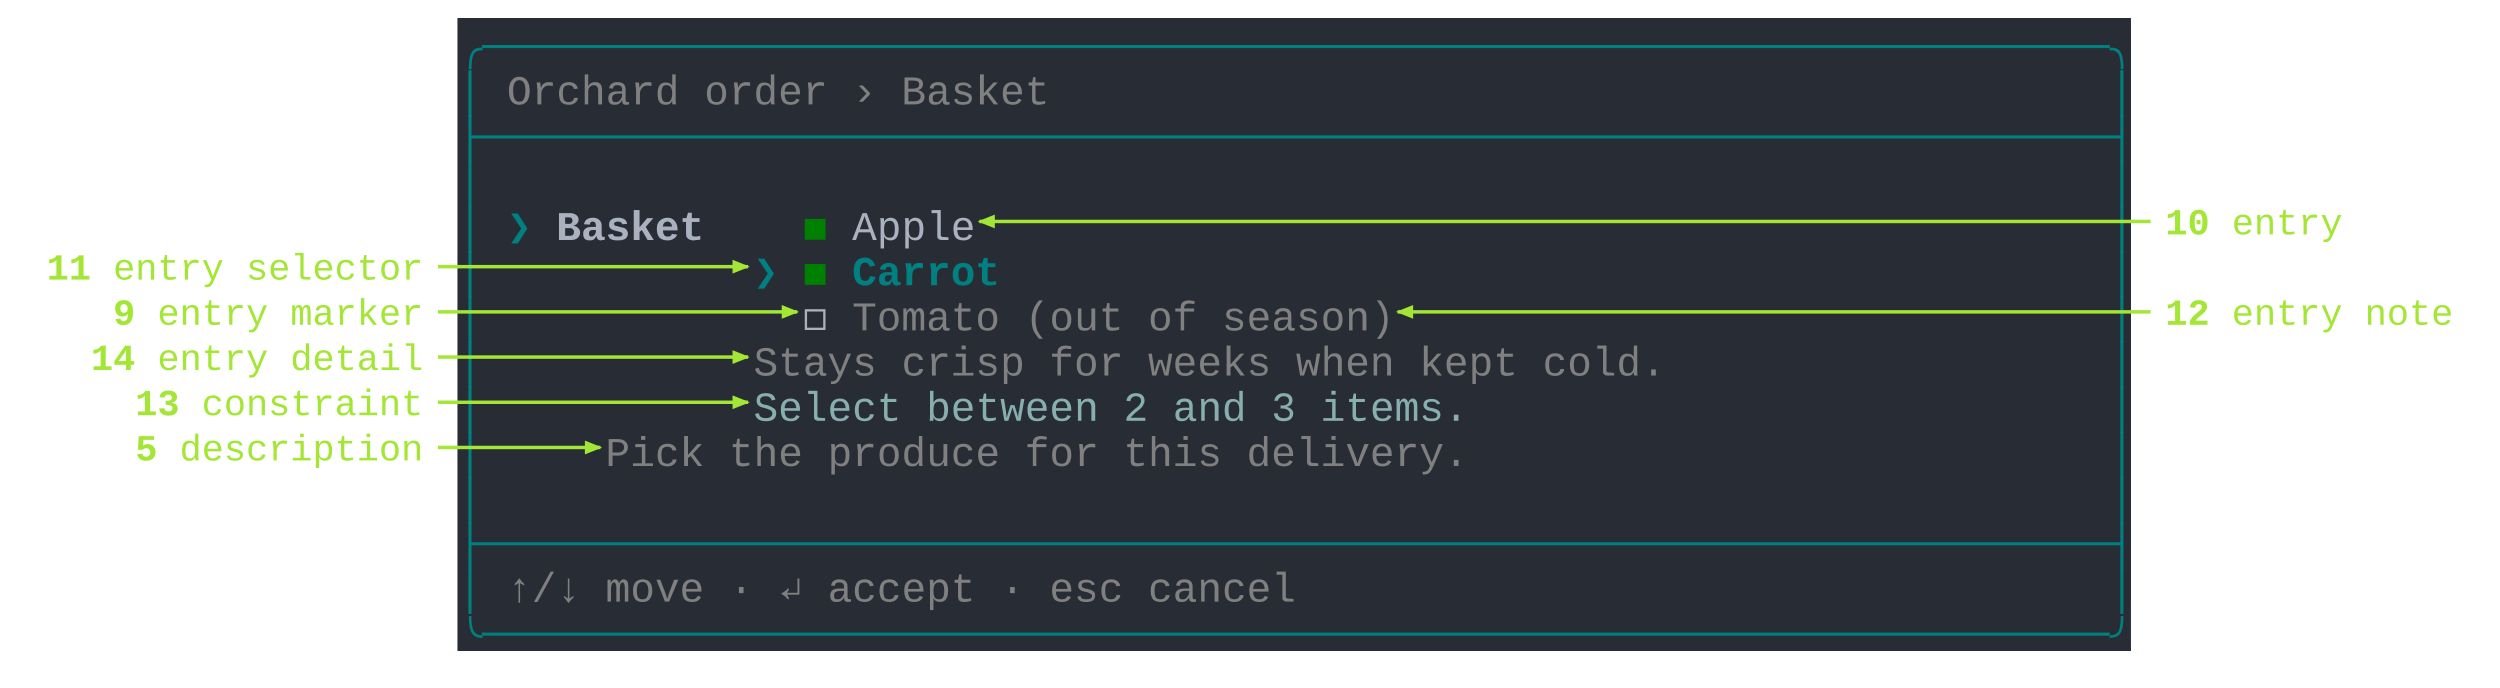
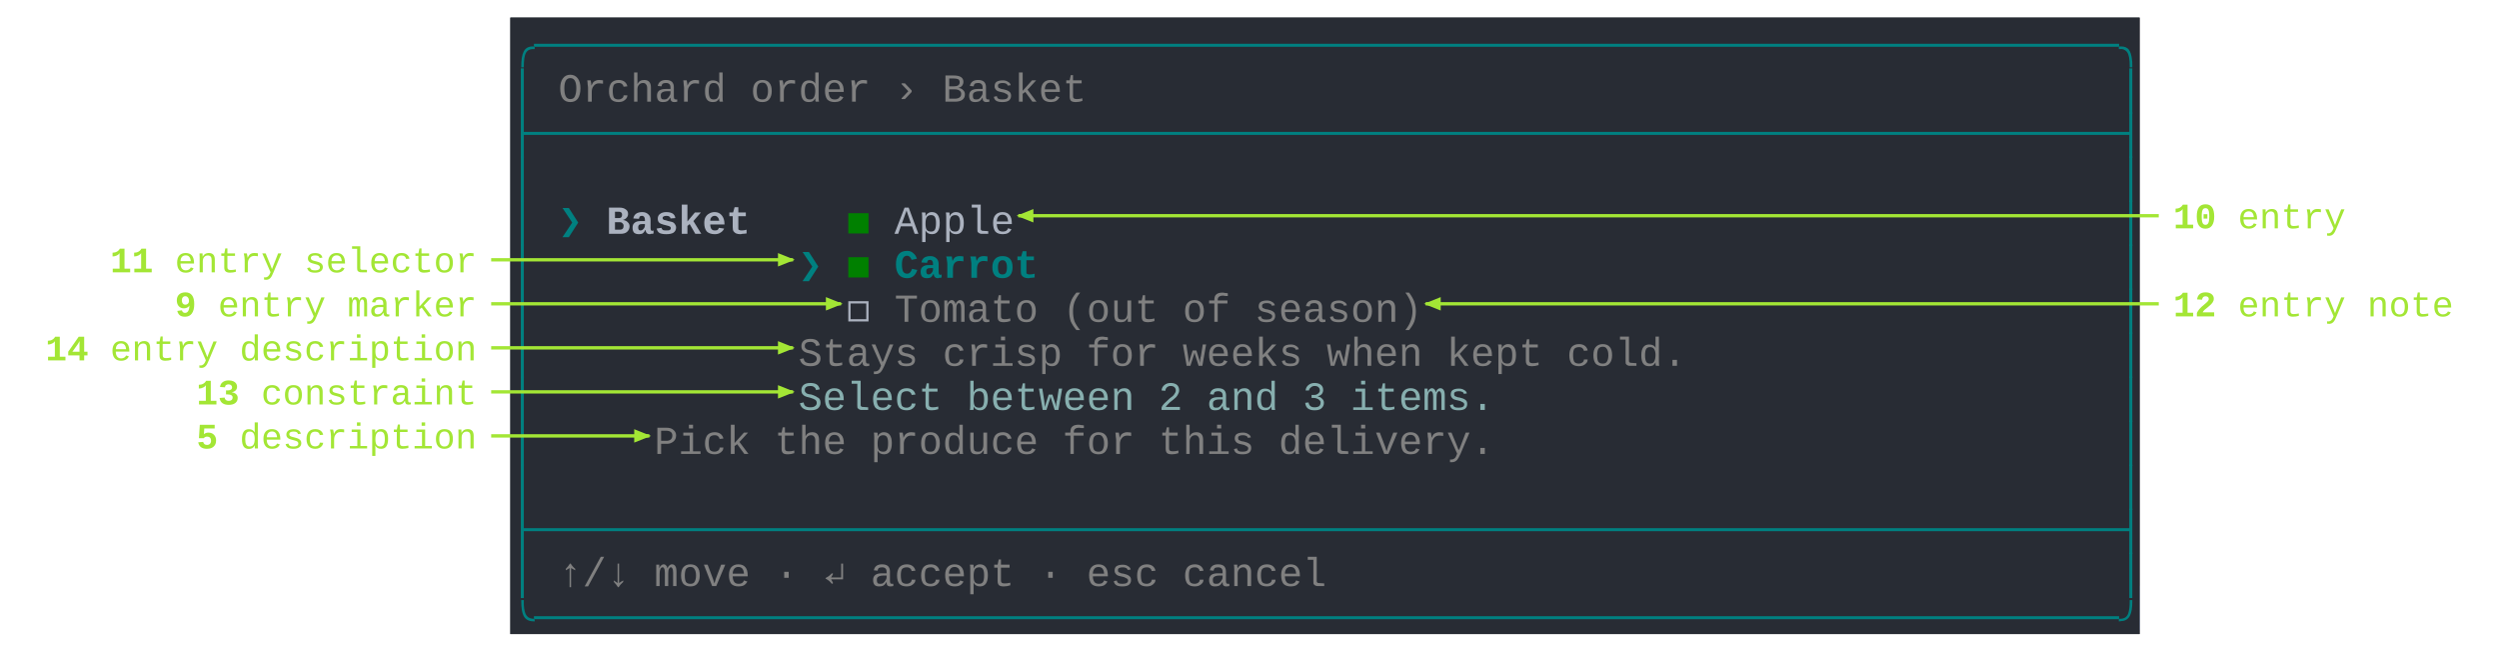
- <svg xmlns="http://www.w3.org/2000/svg" xmlns:xlink="http://www.w3.org/1999/xlink" width="1016.00" height="279.53">
+ <svg xmlns="http://www.w3.org/2000/svg" xmlns:xlink="http://www.w3.org/1999/xlink" width="1043.00" height="279.53">
  <defs>
    <marker id="anatomy-arrow" viewBox="0 0 10 10" refX="9" refY="5" markerWidth="5" markerHeight="5" orient="auto-start-reverse">
      <path d="M 0 1 L 10 5 L 0 9 z" fill="rgb(163,230,53)" />
    </marker>
  </defs>
-   <g transform="translate(186.00,7.35)">
+   <g transform="translate(213.00,7.35)">
    <svg width="680" height="257.18">
      <rect width="680" height="257.18" rx="0" ry="0" class="a" />
      <svg height="257.18" viewBox="0 0 68 25.718" width="680">
        <style>.a{fill:rgb(40,44,52)}.b{font-family:Consolas,"Courier New",Courier,"Liberation Mono",monospace}.c{fill:rgb(0,128,128);white-space:pre}.d{fill:transparent}.e{fill:rgb(82,139,255)}.f{fill:rgb(128,128,128);white-space:pre}.g{fill:rgb(0,128,128);font-weight:bold;white-space:pre}.h{fill:rgb(171,178,191);font-weight:bold;white-space:pre}.i{fill:rgb(0,128,0);white-space:pre}.j{fill:rgb(171,178,191);white-space:pre}.k{fill:rgb(135,175,175);white-space:pre}</style>
        <g font-family="Consolas, &quot;Courier New&quot;, Courier, &quot;Liberation Mono&quot;, monospace" font-size="1.67" class="b">
          <defs>
            <symbol id="1">
              <text x="0" y="1.67" class="c" textLength="68.136" lengthAdjust="spacingAndGlyphs">├──────────────────────────────────────────────────────────────────┤</text>
            </symbol>
            <symbol id="2">
              <text x="0" y="1.67" class="c" textLength="1.002" lengthAdjust="spacingAndGlyphs">│</text>
              <text x="67.134" y="1.67" class="c" textLength="1.002" lengthAdjust="spacingAndGlyphs">│</text>
            </symbol>
            <symbol id="a">
              <rect height="14" width="68" x="0" y="0" class="d" />
            </symbol>
            <symbol id="b">
              <rect height="1.837" width="1.102" class="e" />
            </symbol>
          </defs>
          <rect height="25.718" width="68" class="a" />
          <svg x="0" y="0" width="68">
            <svg x="0">
              <use xlink:href="#a" />
              <use xlink:href="#b" x="67.996" y="23.706" />
              <text x="0" y="1.67" class="c" textLength="68.136" lengthAdjust="spacingAndGlyphs">╭──────────────────────────────────────────────────────────────────╮</text>
              <text x="0" y="3.507" class="c" textLength="1.002" lengthAdjust="spacingAndGlyphs">│</text>
              <text x="2.004" y="3.507" class="f" textLength="7.014" lengthAdjust="spacingAndGlyphs">Orchard</text>
              <text x="10.02" y="3.507" class="f" textLength="5.01" lengthAdjust="spacingAndGlyphs">order</text>
              <text x="16.032" y="3.507" class="f" textLength="1.002" lengthAdjust="spacingAndGlyphs">›</text>
              <text x="18.036" y="3.507" class="f" textLength="6.012" lengthAdjust="spacingAndGlyphs">Basket</text>
              <text x="67.134" y="3.507" class="c" textLength="1.002" lengthAdjust="spacingAndGlyphs">│</text>
              <use xlink:href="#1" y="3.674" />
              <use xlink:href="#2" y="5.511" />
              <text x="0" y="9.018" class="c" textLength="1.002" lengthAdjust="spacingAndGlyphs">│</text>
              <text x="2.004" y="9.018" class="g" textLength="1.002" lengthAdjust="spacingAndGlyphs">❯</text>
              <text x="4.008" y="9.018" class="h" textLength="6.012" lengthAdjust="spacingAndGlyphs">Basket</text>
              <text x="14.028" y="9.018" class="i" textLength="1.002" lengthAdjust="spacingAndGlyphs">◼</text>
              <text x="16.032" y="9.018" class="j" textLength="5.01" lengthAdjust="spacingAndGlyphs">Apple</text>
              <text x="67.134" y="9.018" class="c" textLength="1.002" lengthAdjust="spacingAndGlyphs">│</text>
              <text x="0" y="10.855" class="c" textLength="1.002" lengthAdjust="spacingAndGlyphs">│</text>
              <text x="12.024" y="10.855" class="g" textLength="1.002" lengthAdjust="spacingAndGlyphs">❯</text>
              <text x="14.028" y="10.855" class="i" textLength="1.002" lengthAdjust="spacingAndGlyphs">◼</text>
              <text x="16.032" y="10.855" class="g" textLength="6.012" lengthAdjust="spacingAndGlyphs">Carrot</text>
              <text x="67.134" y="10.855" class="c" textLength="1.002" lengthAdjust="spacingAndGlyphs">│</text>
              <text x="0" y="12.692" class="c" textLength="1.002" lengthAdjust="spacingAndGlyphs">│</text>
              <text x="14.028" y="12.692" class="j" textLength="1.002" lengthAdjust="spacingAndGlyphs">◻</text>
              <text x="16.032" y="12.692" class="f" textLength="6.012" lengthAdjust="spacingAndGlyphs">Tomato</text>
              <text x="23.046" y="12.692" class="f" textLength="4.008" lengthAdjust="spacingAndGlyphs">(out</text>
              <text x="28.056" y="12.692" class="f" textLength="2.004" lengthAdjust="spacingAndGlyphs">of</text>
              <text x="31.062" y="12.692" class="f" textLength="7.014" lengthAdjust="spacingAndGlyphs">season)</text>
              <text x="67.134" y="12.692" class="c" textLength="1.002" lengthAdjust="spacingAndGlyphs">│</text>
              <text x="0" y="14.529" class="c" textLength="1.002" lengthAdjust="spacingAndGlyphs">│</text>
              <text x="12.024" y="14.529" class="f" textLength="5.01" lengthAdjust="spacingAndGlyphs">Stays</text>
              <text x="18.036" y="14.529" class="f" textLength="5.01" lengthAdjust="spacingAndGlyphs">crisp</text>
              <text x="24.048" y="14.529" class="f" textLength="3.006" lengthAdjust="spacingAndGlyphs">for</text>
              <text x="28.056" y="14.529" class="f" textLength="5.01" lengthAdjust="spacingAndGlyphs">weeks</text>
              <text x="34.068" y="14.529" class="f" textLength="4.008" lengthAdjust="spacingAndGlyphs">when</text>
              <text x="39.078" y="14.529" class="f" textLength="4.008" lengthAdjust="spacingAndGlyphs">kept</text>
              <text x="44.088" y="14.529" class="f" textLength="5.01" lengthAdjust="spacingAndGlyphs">cold.</text>
              <text x="67.134" y="14.529" class="c" textLength="1.002" lengthAdjust="spacingAndGlyphs">│</text>
              <text x="0" y="16.366" class="c" textLength="1.002" lengthAdjust="spacingAndGlyphs">│</text>
              <text x="12.024" y="16.366" class="k" textLength="6.012" lengthAdjust="spacingAndGlyphs">Select</text>
              <text x="19.038" y="16.366" class="k" textLength="7.014" lengthAdjust="spacingAndGlyphs">between</text>
              <text x="27.054" y="16.366" class="k" textLength="1.002" lengthAdjust="spacingAndGlyphs">2</text>
              <text x="29.058" y="16.366" class="k" textLength="3.006" lengthAdjust="spacingAndGlyphs">and</text>
              <text x="33.066" y="16.366" class="k" textLength="1.002" lengthAdjust="spacingAndGlyphs">3</text>
              <text x="35.07" y="16.366" class="k" textLength="6.012" lengthAdjust="spacingAndGlyphs">items.</text>
              <text x="67.134" y="16.366" class="c" textLength="1.002" lengthAdjust="spacingAndGlyphs">│</text>
              <text x="0" y="18.203" class="c" textLength="1.002" lengthAdjust="spacingAndGlyphs">│</text>
              <text x="6.012" y="18.203" class="f" textLength="4.008" lengthAdjust="spacingAndGlyphs">Pick</text>
              <text x="11.022" y="18.203" class="f" textLength="3.006" lengthAdjust="spacingAndGlyphs">the</text>
              <text x="15.03" y="18.203" class="f" textLength="7.014" lengthAdjust="spacingAndGlyphs">produce</text>
              <text x="23.046" y="18.203" class="f" textLength="3.006" lengthAdjust="spacingAndGlyphs">for</text>
              <text x="27.054" y="18.203" class="f" textLength="4.008" lengthAdjust="spacingAndGlyphs">this</text>
              <text x="32.064" y="18.203" class="f" textLength="9.018" lengthAdjust="spacingAndGlyphs">delivery.</text>
              <text x="67.134" y="18.203" class="c" textLength="1.002" lengthAdjust="spacingAndGlyphs">│</text>
              <use xlink:href="#2" y="18.37" />
              <use xlink:href="#1" y="20.207" />
              <text x="0" y="23.714" class="c" textLength="1.002" lengthAdjust="spacingAndGlyphs">│</text>
              <text x="2.004" y="23.714" class="f" textLength="3.006" lengthAdjust="spacingAndGlyphs">↑/↓</text>
              <text x="6.012" y="23.714" class="f" textLength="4.008" lengthAdjust="spacingAndGlyphs">move</text>
              <text x="11.022" y="23.714" class="f" textLength="1.002" lengthAdjust="spacingAndGlyphs">·</text>
              <text x="13.026" y="23.714" class="f" textLength="1.002" lengthAdjust="spacingAndGlyphs">↵</text>
              <text x="15.03" y="23.714" class="f" textLength="6.012" lengthAdjust="spacingAndGlyphs">accept</text>
              <text x="22.044" y="23.714" class="f" textLength="1.002" lengthAdjust="spacingAndGlyphs">·</text>
              <text x="24.048" y="23.714" class="f" textLength="3.006" lengthAdjust="spacingAndGlyphs">esc</text>
              <text x="28.056" y="23.714" class="f" textLength="6.012" lengthAdjust="spacingAndGlyphs">cancel</text>
              <text x="67.134" y="23.714" class="c" textLength="1.002" lengthAdjust="spacingAndGlyphs">│</text>
              <text x="0" y="25.551" class="c" textLength="68.136" lengthAdjust="spacingAndGlyphs">╰──────────────────────────────────────────────────────────────────╯</text>
            </svg>
          </svg>
        </g>
      </svg>
    </svg>
  </g>
  <g>
-     <path d="M 874.00 90.01 L 872.00 90.01 L 398.00 90.01" fill="none" stroke="rgb(163,230,53)" stroke-width="1.4" stroke-linejoin="round" marker-end="url(#anatomy-arrow)" />
-     <text x="880.00" y="95.26" text-anchor="start" fill="rgb(163,230,53)" font-family="Consolas, &quot;Courier New&quot;, Courier, monospace" font-size="15.0">
+     <path d="M 901.00 90.01 L 899.00 90.01 L 425.00 90.01" fill="none" stroke="rgb(163,230,53)" stroke-width="1.4" stroke-linejoin="round" marker-end="url(#anatomy-arrow)" />
+     <text x="907.00" y="95.26" text-anchor="start" fill="rgb(163,230,53)" font-family="Consolas, &quot;Courier New&quot;, Courier, monospace" font-size="15.0">
      <tspan font-weight="bold">10</tspan>  entry</text>
-     <path d="M 178.00 108.38 L 180.00 108.38 L 304.00 108.38" fill="none" stroke="rgb(163,230,53)" stroke-width="1.4" stroke-linejoin="round" marker-end="url(#anatomy-arrow)" />
-     <text x="172.00" y="113.63" text-anchor="end" fill="rgb(163,230,53)" font-family="Consolas, &quot;Courier New&quot;, Courier, monospace" font-size="15.0">
+     <path d="M 205.00 108.38 L 207.00 108.38 L 331.00 108.38" fill="none" stroke="rgb(163,230,53)" stroke-width="1.4" stroke-linejoin="round" marker-end="url(#anatomy-arrow)" />
+     <text x="199.00" y="113.63" text-anchor="end" fill="rgb(163,230,53)" font-family="Consolas, &quot;Courier New&quot;, Courier, monospace" font-size="15.0">
      <tspan font-weight="bold">11</tspan>  entry selector</text>
-     <path d="M 178.00 126.75 L 180.00 126.75 L 324.00 126.75" fill="none" stroke="rgb(163,230,53)" stroke-width="1.4" stroke-linejoin="round" marker-end="url(#anatomy-arrow)" />
-     <text x="172.00" y="132.00" text-anchor="end" fill="rgb(163,230,53)" font-family="Consolas, &quot;Courier New&quot;, Courier, monospace" font-size="15.0">
+     <path d="M 205.00 126.75 L 207.00 126.75 L 351.00 126.75" fill="none" stroke="rgb(163,230,53)" stroke-width="1.4" stroke-linejoin="round" marker-end="url(#anatomy-arrow)" />
+     <text x="199.00" y="132.00" text-anchor="end" fill="rgb(163,230,53)" font-family="Consolas, &quot;Courier New&quot;, Courier, monospace" font-size="15.0">
      <tspan font-weight="bold">9</tspan>  entry marker</text>
-     <path d="M 874.00 126.75 L 872.00 126.75 L 568.00 126.75" fill="none" stroke="rgb(163,230,53)" stroke-width="1.4" stroke-linejoin="round" marker-end="url(#anatomy-arrow)" />
-     <text x="880.00" y="132.00" text-anchor="start" fill="rgb(163,230,53)" font-family="Consolas, &quot;Courier New&quot;, Courier, monospace" font-size="15.0">
+     <path d="M 901.00 126.75 L 899.00 126.75 L 595.00 126.75" fill="none" stroke="rgb(163,230,53)" stroke-width="1.4" stroke-linejoin="round" marker-end="url(#anatomy-arrow)" />
+     <text x="907.00" y="132.00" text-anchor="start" fill="rgb(163,230,53)" font-family="Consolas, &quot;Courier New&quot;, Courier, monospace" font-size="15.0">
      <tspan font-weight="bold">12</tspan>  entry note</text>
-     <path d="M 178.00 145.12 L 180.00 145.12 L 304.00 145.12" fill="none" stroke="rgb(163,230,53)" stroke-width="1.4" stroke-linejoin="round" marker-end="url(#anatomy-arrow)" />
-     <text x="172.00" y="150.37" text-anchor="end" fill="rgb(163,230,53)" font-family="Consolas, &quot;Courier New&quot;, Courier, monospace" font-size="15.0">
-       <tspan font-weight="bold">14</tspan>  entry detail</text>
-     <path d="M 178.00 163.49 L 180.00 163.49 L 304.00 163.49" fill="none" stroke="rgb(163,230,53)" stroke-width="1.4" stroke-linejoin="round" marker-end="url(#anatomy-arrow)" />
-     <text x="172.00" y="168.74" text-anchor="end" fill="rgb(163,230,53)" font-family="Consolas, &quot;Courier New&quot;, Courier, monospace" font-size="15.0">
+     <path d="M 205.00 145.12 L 207.00 145.12 L 331.00 145.12" fill="none" stroke="rgb(163,230,53)" stroke-width="1.4" stroke-linejoin="round" marker-end="url(#anatomy-arrow)" />
+     <text x="199.00" y="150.37" text-anchor="end" fill="rgb(163,230,53)" font-family="Consolas, &quot;Courier New&quot;, Courier, monospace" font-size="15.0">
+       <tspan font-weight="bold">14</tspan>  entry description</text>
+     <path d="M 205.00 163.49 L 207.00 163.49 L 331.00 163.49" fill="none" stroke="rgb(163,230,53)" stroke-width="1.4" stroke-linejoin="round" marker-end="url(#anatomy-arrow)" />
+     <text x="199.00" y="168.74" text-anchor="end" fill="rgb(163,230,53)" font-family="Consolas, &quot;Courier New&quot;, Courier, monospace" font-size="15.0">
      <tspan font-weight="bold">13</tspan>  constraint</text>
-     <path d="M 178.00 181.86 L 180.00 181.86 L 244.00 181.86" fill="none" stroke="rgb(163,230,53)" stroke-width="1.4" stroke-linejoin="round" marker-end="url(#anatomy-arrow)" />
-     <text x="172.00" y="187.11" text-anchor="end" fill="rgb(163,230,53)" font-family="Consolas, &quot;Courier New&quot;, Courier, monospace" font-size="15.0">
+     <path d="M 205.00 181.86 L 207.00 181.86 L 271.00 181.86" fill="none" stroke="rgb(163,230,53)" stroke-width="1.4" stroke-linejoin="round" marker-end="url(#anatomy-arrow)" />
+     <text x="199.00" y="187.11" text-anchor="end" fill="rgb(163,230,53)" font-family="Consolas, &quot;Courier New&quot;, Courier, monospace" font-size="15.0">
      <tspan font-weight="bold">5</tspan>  description</text>
  </g>
</svg>
